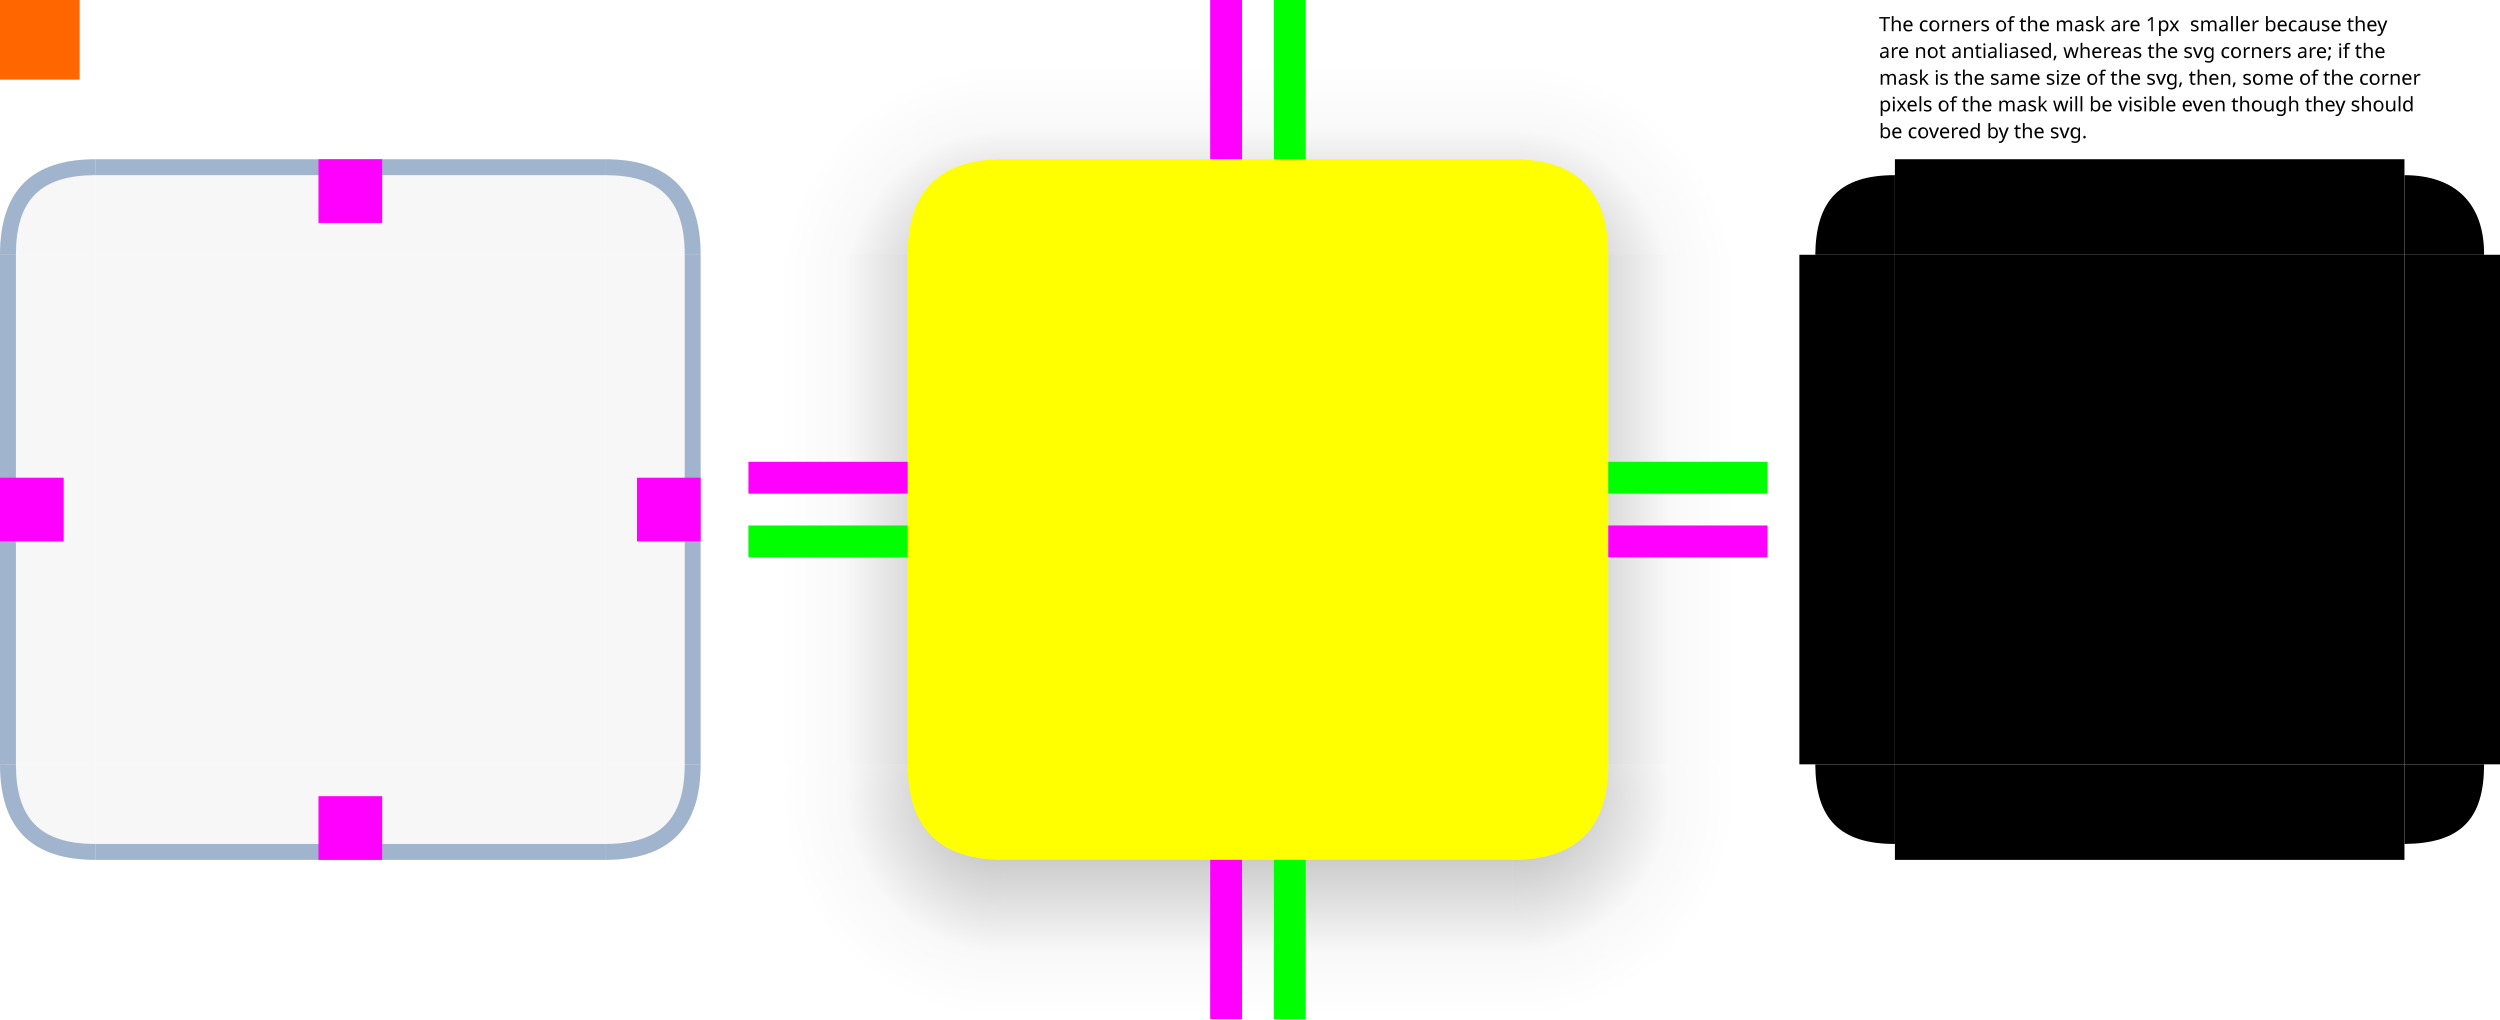
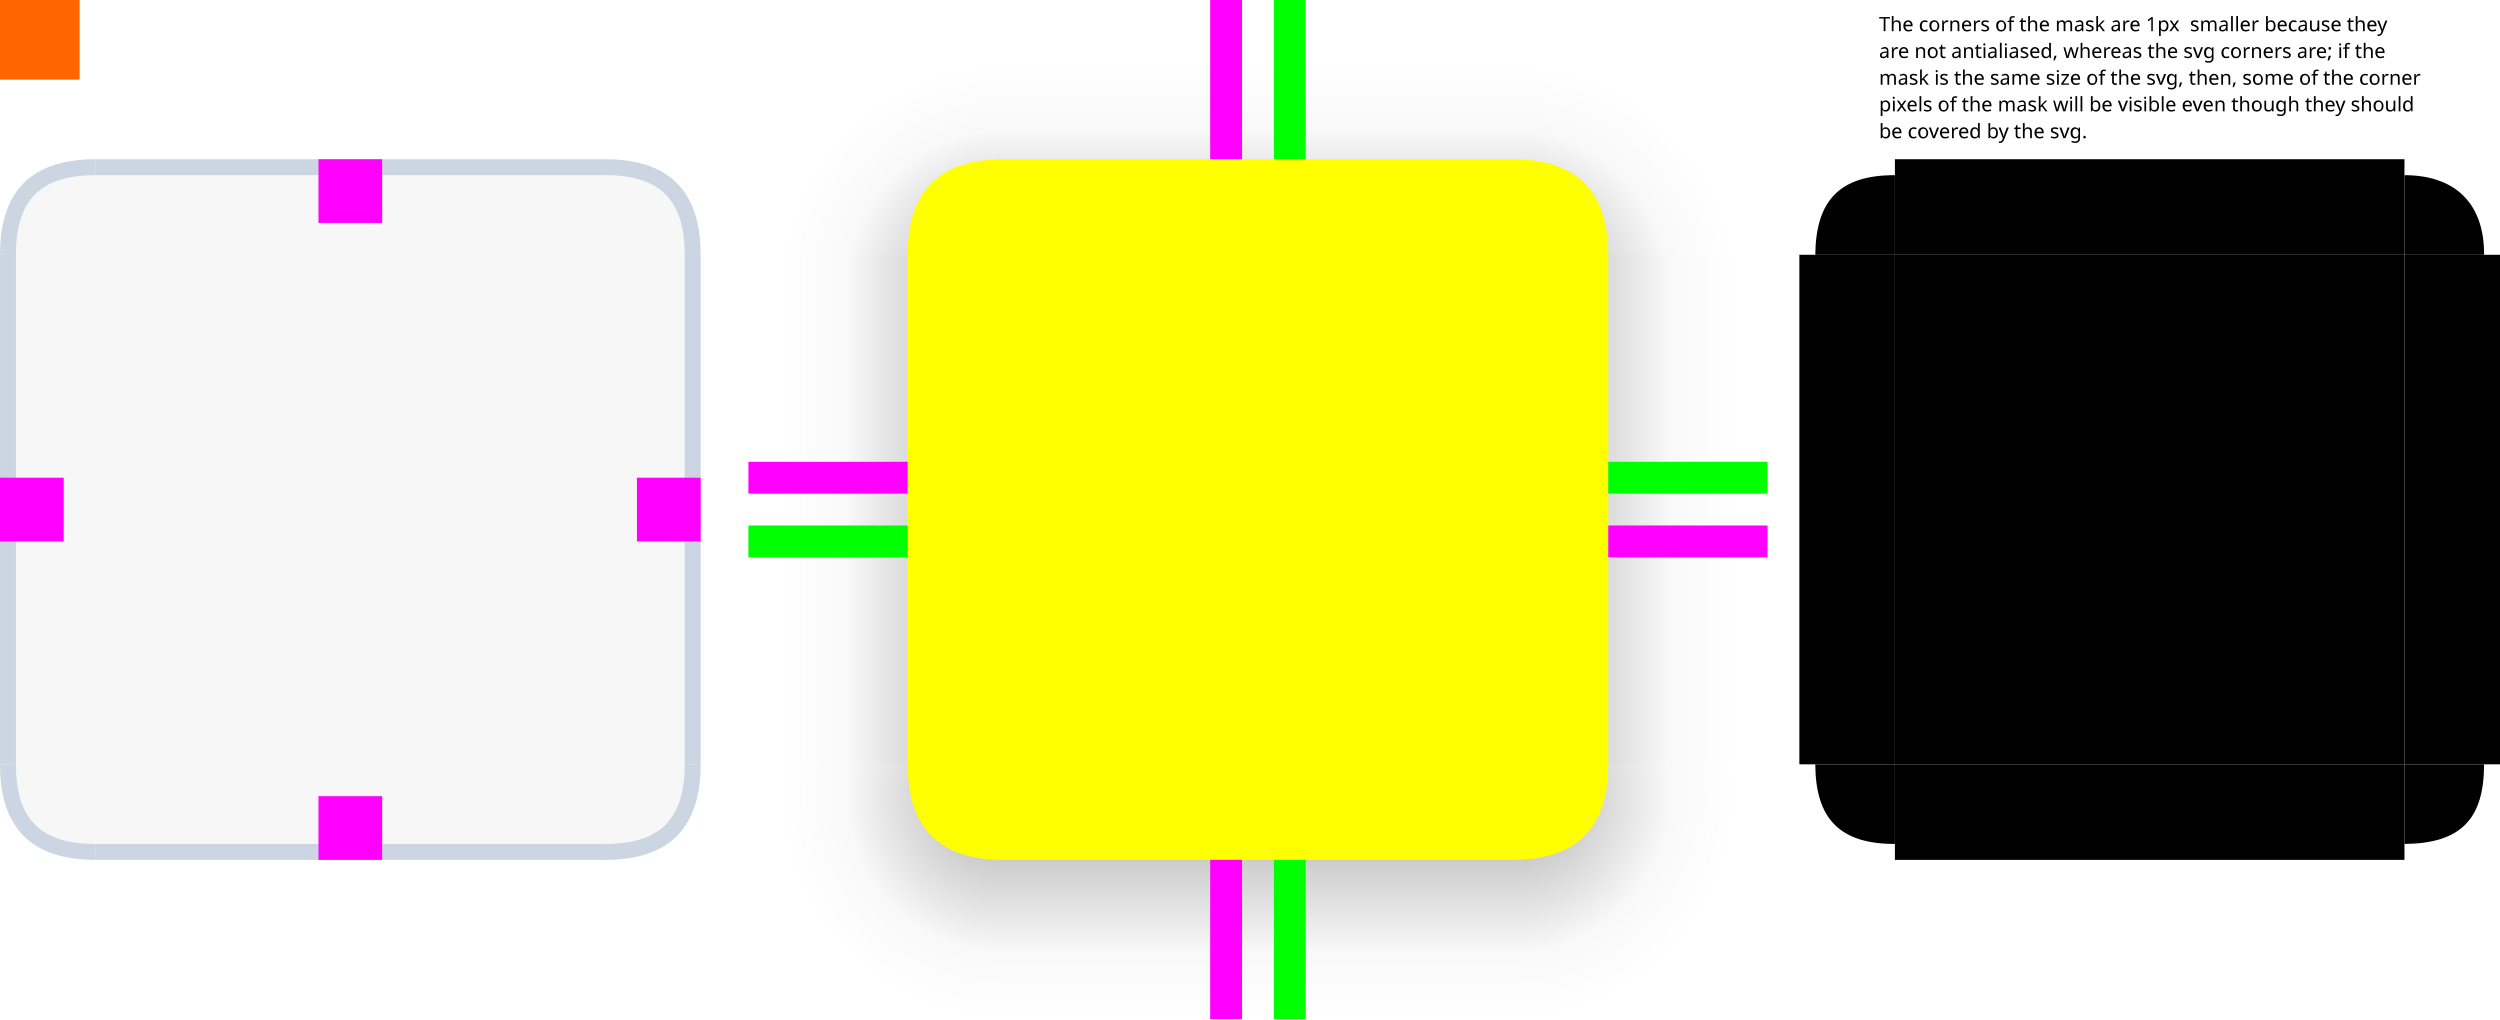
<svg xmlns="http://www.w3.org/2000/svg" xmlns:xlink="http://www.w3.org/1999/xlink" id="svg2" height="64" viewBox="0 0 157 64" width="157" version="1.1">
  <defs id="defs15">
    <style type="text/css" id="current-color-scheme">
            .ColorScheme-Text {
                color:#232629;
                stop-color:#232629;
            }
            .ColorScheme-Background {
                color:#eff0f1;
                stop-color:#eff0f1;
            }
        </style>
    <linearGradient id="shadow-side" gradientUnits="userSpaceOnUse">
      <stop id="stop1762" offset="0" style="stop-color:#000;stop-opacity:.2" />
      <stop id="stop1760" offset=".333" style="stop-color:#000;stop-opacity:.1" />
      <stop id="stop1758" offset=".5" style="stop-color:#000;stop-opacity:.05" />
      <stop id="stop1756" offset=".583" style="stop-color:#000;stop-opacity:.025" />
      <stop id="stop1754" offset="1" style="stop-color:#000;stop-opacity:0" />
    </linearGradient>
    <linearGradient id="shadow-corner" gradientUnits="userSpaceOnUse">
      <stop id="stop11958" offset="0" style="stop-color:#000;stop-opacity:1" />
      <stop id="stop11960" offset=".286" style="stop-color:#000;stop-opacity:.2" />
      <stop id="stop11962" offset=".524" style="stop-color:#000;stop-opacity:.1" />
      <stop id="stop11966" offset=".643" style="stop-color:#000;stop-opacity:.05" />
      <stop id="stop11968" offset=".702" style="stop-color:#000;stop-opacity:.025" />
      <stop id="stop11970" offset="1" style="stop-color:#000;stop-opacity:0" />
    </linearGradient>
    <radialGradient xlink:href="#shadow-corner" id="radialGradient3268-6-6" cx="93.143" cy="50" fx="93.143" fy="50" r="6.5" gradientUnits="userSpaceOnUse" gradientTransform="matrix(0,2.153846,-2.153846,0,107.6923,-202.6154)" />
    <linearGradient xlink:href="#shadow-side" id="linearGradient4945" gradientUnits="userSpaceOnUse" x1="16" y1="14" x2="16" y2="4" />
    <linearGradient xlink:href="#shadow-side" id="linearGradient1734" gradientUnits="userSpaceOnUse" x1="16" y1="6" x2="16" y2="16" />
    <linearGradient xlink:href="#shadow-side" id="linearGradient1984" gradientUnits="userSpaceOnUse" x1="12" y1="16" x2="2" y2="16" />
    <linearGradient xlink:href="#shadow-side" id="linearGradient8667" gradientUnits="userSpaceOnUse" x1="4" y1="16" x2="14" y2="16" />
    <radialGradient xlink:href="#shadow-corner" id="radialGradient3268" cx="95" cy="50" fx="95" fy="50" r="6.5" gradientUnits="userSpaceOnUse" gradientTransform="matrix(0,2.153846,-2.153846,0,107.6923,-202.6154)" />
    <radialGradient xlink:href="#shadow-corner" id="radialGradient3268-4" cx="95" cy="50" fx="95" fy="50" r="6.5" gradientUnits="userSpaceOnUse" gradientTransform="matrix(0,2.153846,-2.153846,0,107.6923,-202.6154)" />
    <radialGradient xlink:href="#shadow-corner" id="radialGradient3268-6" cx="93.143" cy="50" fx="93.143" fy="50" r="6.5" gradientUnits="userSpaceOnUse" gradientTransform="matrix(0,2.153846,-2.153846,0,107.6923,-202.6154)" />
  </defs>
  <g id="shadow-bottomright-9" transform="translate(95,48)" />
  <rect style="color:#eff0f1;fill:currentColor;fill-opacity:1;stroke:none;stop-color:#eff0f1" id="thick-center" width="32" height="32" x="19" y="75" class="ColorScheme-Background" />
  <rect transform="rotate(90)" style="fill:#800080;fill-opacity:1;stroke:none;stroke-width:1.155" id="thick-hint-right-margin" width="4" height="8" x="95" y="-56" />
  <rect transform="rotate(90)" y="-20" x="95" height="8" width="4" id="thick-hint-left-margin" style="fill:#800080;fill-opacity:1;stroke:none;stroke-width:1.155" />
  <rect y="69" x="38" height="8" width="4" id="thick-hint-top-margin" style="fill:#800080;fill-opacity:1;stroke:none;stroke-width:1.155" />
  <rect style="fill:#800080;fill-opacity:1;stroke:none;stroke-width:1.155" id="thick-hint-bottom-margin" width="4" height="8" x="39" y="105" />
  <rect id="hint-tile-center" height="5" style="fill:#ff6600" width="5" x="0" y="0" />
  <g id="top" transform="translate(6,10)">
    <rect id="rect4152" height="6" style="opacity:0.5;fill:currentColor" class="ColorScheme-Background" width="32" x="0" y="0" />
-     <path style="opacity:1;fill:#22508c;fill-opacity:0.4" d="M 0,0 V 1 H 32 V 0 Z" id="path1337" class="ColorScheme-Background" fill="currentColor" />
+     <path style="opacity:1;fill:#22508c;fill-opacity:0.2" d="M 0,0 V 1 H 32 V 0 Z" id="path1337" class="ColorScheme-Background" fill="currentColor" />
  </g>
  <g id="bottom" transform="translate(6,48)">
    <rect id="rect4148" height="6" style="opacity:0.5;fill:currentColor" class="ColorScheme-Background" width="32" x="0" y="0" />
-     <path style="opacity:1;fill:#22508c;fill-opacity:0.4" d="M 0,5 V 6 H 32 V 5 Z" id="path1671" class="ColorScheme-Background" fill="currentColor" />
+     <path style="opacity:1;fill:#22508c;fill-opacity:0.2" d="M 0,5 V 6 H 32 V 5 Z" id="path1671" class="ColorScheme-Background" fill="currentColor" />
  </g>
  <g id="left" transform="translate(0,16)">
    <rect id="rect4144" height="32" style="opacity:0.5;fill:currentColor" class="ColorScheme-Background" width="6" x="0" y="0" />
-     <path style="opacity:1;fill:#22508c;fill-opacity:0.4" d="M 0,32 H 1 V 0 H 0 Z" id="path1785" class="ColorScheme-Background" fill="currentColor" />
+     <path style="opacity:1;fill:#22508c;fill-opacity:0.2" d="M 0,32 H 1 V 0 H 0 Z" id="path1785" class="ColorScheme-Background" fill="currentColor" />
  </g>
  <g id="right" transform="translate(38,16)">
    <rect id="rect4140" height="32" style="opacity:0.5;fill:currentColor" class="ColorScheme-Background" width="6" x="0" y="0" />
-     <path style="opacity:1;fill:#22508c;fill-opacity:0.4" d="M 5,32 H 6 V 0 H 5 Z" id="path1902" class="ColorScheme-Background" fill="currentColor" />
+     <path style="opacity:1;fill:#22508c;fill-opacity:0.2" d="M 5,32 H 6 V 0 H 5 Z" id="path1902" class="ColorScheme-Background" fill="currentColor" />
  </g>
  <g id="center" transform="translate(6,16)">
    <rect id="rect4138" height="32" style="opacity:0.5;fill:currentColor" class="ColorScheme-Background" width="32" x="0" y="0" />
  </g>
  <rect id="hint-top-margin" height="4" style="fill:#ff00ff;stroke-width:1" width="4" x="20" y="10" />
  <rect id="hint-bottom-margin" height="4" style="fill:#ff00ff;stroke-width:1" width="4" x="20" y="50" />
  <rect id="hint-right-margin" height="4" style="fill:#ff00ff;stroke-width:1" width="4" x="40" y="30" />
  <rect id="hint-left-margin" height="4" style="fill:#ff00ff;stroke-width:1" width="4" x="0" y="30" />
  <rect id="hint-top-inset" height="9.9999999e-09" style="fill:#00ff00" width="4" x="20" y="10" />
  <rect id="hint-bottom-inset" height="9.9999999e-09" style="fill:#00ff00" width="4" x="20" y="54" />
  <rect id="hint-left-inset" height="4" style="fill:#00ff00" width="9.9999999e-09" x="0" y="30" />
  <rect id="hint-right-inset" height="4" style="fill:#00ff00" width="9.9999999e-09" x="44" y="30" />
  <rect id="mask-top" height="6" width="32" x="119" y="10" />
  <rect id="mask-center" height="32" width="32" x="119" y="16" />
  <rect id="mask-bottom" height="6" transform="scale(1,-1)" width="32" x="119" y="-54" />
  <rect id="mask-left" height="32" width="6" x="113" y="16" />
  <rect id="mask-right" height="32" width="6" x="151" y="16" />
  <path id="mask-topleft" d="m 114,16 h -1 6 v -6 1 c -3.457,-0.005 -4.963,1.573 -5,5 z" />
  <g id="shadow-center" transform="translate(63,16)">
    <rect id="rect4908" height="32" style="opacity:0.001;fill-opacity:0.001" width="32" x="0" y="0" />
  </g>
  <path style="fill:#ffff00;stroke-width:2;stroke-linecap:round" d="m 63,10 h 32 c 4,0 6,2 6,6 v 32 c 0,4 -2,6 -6,6 H 63 c -4,0 -6,-2 -6,-6 V 16 c 0,-4 2,-6 6,-6 z" id="path838" />
  <g id="shadow-topleft" transform="rotate(180,31.5,8)">
    <path d="M 0,6 V 0 H 6 C 6,4 4,6 0,6 Z" style="opacity:0.001;fill:#000000;fill-opacity:0.004" id="path95-4-2" />
    <path id="path2368-7-5" style="fill:url(#radialGradient3268-6-6);fill-opacity:1;fill-rule:evenodd;stroke-width:1" d="M 6,0 C 6,4 4,6 0,6 V 16 H 3 C 10.18,16 16,10.18 16,3 V 0 Z" />
  </g>
  <g id="shadow-top" transform="translate(63)">
    <rect id="st" height="10" width="32" style="fill:url(#linearGradient4945);fill-opacity:1" x="0" y="0" />
    <rect id="rect1546" height="6" style="opacity:0.001;fill:#000000;fill-opacity:0.004;fill-rule:evenodd" width="32" y="10" x="0" />
  </g>
  <g id="shadow-bottom" transform="translate(63,48)">
    <rect id="rect1546-6" height="6" style="opacity:0.001;fill:#000000;fill-opacity:0.004;fill-rule:evenodd" width="32" x="0" y="0" />
    <rect id="sb" height="10" width="32" y="6" style="fill:url(#linearGradient1734);fill-opacity:1" x="0" />
  </g>
  <g id="shadow-left" transform="translate(47,16)">
    <rect id="sl" height="32" width="10" style="fill:url(#linearGradient1984);fill-opacity:1" x="0" y="0" />
    <rect id="rect1546-3-7" height="32" style="opacity:0.001;fill:#000000;fill-opacity:0.004;fill-rule:evenodd" width="6" x="10" y="0" />
  </g>
  <g id="shadow-right" transform="translate(95,16)">
    <rect id="rect1546-3" height="32" style="opacity:0.001;fill:#000000;fill-opacity:0.004;fill-rule:evenodd" width="6" x="0" y="0" />
    <rect id="sr" height="32" width="10" x="6" style="fill:url(#linearGradient8667);fill-opacity:1" y="0" />
  </g>
  <rect id="shadow-hint-top-margin" height="10" style="fill:#ff00ff" width="2" x="76" y="0" />
  <rect id="shadow-hint-bottom-margin" height="10" style="fill:#ff00ff" width="2" x="76" y="54" />
  <rect id="shadow-hint-right-margin" height="2" style="fill:#ff00ff" width="10" x="101" y="33" />
  <rect id="shadow-hint-left-margin" height="2" style="fill:#ff00ff" width="10" x="47" y="29" />
  <rect id="shadow-hint-top-inset" height="10" style="fill:#00ff00" width="2" x="80" y="0" />
  <rect id="shadow-hint-bottom-inset" height="10" style="fill:#00ff00" width="2" x="80" y="54" />
  <rect id="shadow-hint-right-inset" height="2" style="fill:#00ff00" width="10" x="101" y="29" />
  <rect id="shadow-hint-left-inset" height="2" style="fill:#00ff00" width="10" x="47" y="33" />
  <g id="shadow-bottomright" transform="translate(95,48)">
    <path d="M 0,6 V 0 H 6 C 6,3.999 3.98,6 0,6 Z" style="opacity:0.001;fill:#000000;fill-opacity:0.004" id="path95" />
    <path id="path2368" style="fill:url(#radialGradient3268);fill-opacity:1;fill-rule:evenodd;stroke-width:1" d="M 6,0 C 6,4 4,6 0,6 V 16 H 3 C 10.18,16 16,10.18 16,3 V 0 Z" />
  </g>
  <g id="shadow-bottomleft" transform="matrix(-1,0,0,1,63,48)">
    <path d="M 3,6 H 0 V 0 H 6 V 3 C 6,4.657 4.657,6 3,6 Z" style="opacity:0.001;fill:#000000;fill-opacity:0.004" id="path95-1" />
    <path id="path2368-0" style="fill:url(#radialGradient3268-4);fill-opacity:1;fill-rule:evenodd;stroke-width:1" d="M 6,0 C 6,3.999 3.995,6 0,6 V 16 H 3 C 10.18,16 16,10.18 16,3 V 0 Z" />
  </g>
  <g id="shadow-topright" transform="matrix(1,0,0,-1,95,16)">
    <path d="M 3,6 H 0 V 0 H 6 V 3 C 6,4.657 4.657,6 3,6 Z" style="opacity:0.001;fill:#000000;fill-opacity:0.004" id="path95-4" />
    <path id="path2368-7" style="fill:url(#radialGradient3268-6);fill-opacity:1;fill-rule:evenodd;stroke-width:1" d="M 6,0 C 6,3.988 3.974,6 0,6 V 16 H 3 C 10.18,16 16,10.18 16,3 V 0 Z" />
  </g>
  <path id="mask-topright" d="m 156,16 h 1 -6 v -6 1 c 3.233,0.006 5.021,1.824 5,5 z" />
  <path id="mask-bottomright" d="m 156,48 h 1 -6 v 6 -1 c 3.531,-0.032 5,-1.554 5,-5 z" />
  <path id="mask-bottomleft" d="m 114,48 h -1 6 v 6 -1 c -3.457,0.005 -4.984,-1.58 -5,-5 z" />
  <text xml:space="preserve" style="font-stretch:condensed;font-size:1.252px;font-family:Impact;-inkscape-font-specification:'Impact Condensed';text-align:start;text-anchor:start;fill:#ff0000;stroke:#000000;stroke-width:5.729;stroke-linecap:round" x="118" y="1.958" id="text1204">
    <tspan id="tspan1202" x="118" y="1.958" style="font-style:normal;font-variant:normal;font-weight:normal;font-stretch:normal;font-size:1.252px;font-family:'Noto Sans';-inkscape-font-specification:'Noto Sans';text-align:start;text-anchor:start;fill:#000000;stroke:none;stroke-width:5.729">The corners of the mask are 1px  smaller because they</tspan>
    <tspan x="118" y="3.637" style="font-style:normal;font-variant:normal;font-weight:normal;font-stretch:normal;font-size:1.252px;font-family:'Noto Sans';-inkscape-font-specification:'Noto Sans';text-align:start;text-anchor:start;fill:#000000;stroke:none;stroke-width:5.729" id="tspan1358">are not antialiased, whereas the svg corners are; if the</tspan>
    <tspan x="118" y="5.317" style="font-style:normal;font-variant:normal;font-weight:normal;font-stretch:normal;font-size:1.252px;font-family:'Noto Sans';-inkscape-font-specification:'Noto Sans';text-align:start;text-anchor:start;fill:#000000;stroke:none;stroke-width:5.729" id="tspan1360">mask is the same size of the svg, then, some of the corner</tspan>
    <tspan x="118" y="6.996" style="font-style:normal;font-variant:normal;font-weight:normal;font-stretch:normal;font-size:1.252px;font-family:'Noto Sans';-inkscape-font-specification:'Noto Sans';text-align:start;text-anchor:start;fill:#000000;stroke:none;stroke-width:5.729" id="tspan1362">pixels of the mask will be visible even though they should</tspan>
    <tspan x="118" y="8.676" style="font-style:normal;font-variant:normal;font-weight:normal;font-stretch:normal;font-size:1.252px;font-family:'Noto Sans';-inkscape-font-specification:'Noto Sans';text-align:start;text-anchor:start;fill:#000000;stroke:none;stroke-width:5.729" id="tspan1364">be covered by the svg.</tspan>
  </text>
  <g id="topleft">
    <path d="M 0,16 H 6 V 10 C 2,10 0,12 0,16 Z" style="opacity:0.5;fill:currentColor" class="ColorScheme-Background" id="path3115" />
-     <path id="path1039" style="fill:#22508c;fill-opacity:0.4;stroke-width:0.9;stop-color:#eff0f1" d="m 6,10 c -4.037,0 -6,2 -6,6 l 1,-1.3e-5 C 1,12.55 2.55,11 6,11 Z" />
+     <path id="path1039" style="fill:#22508c;fill-opacity:0.2;stroke-width:0.9;stop-color:#eff0f1" d="m 6,10 c -4.037,0 -6,2 -6,6 l 1,-1.3e-5 C 1,12.55 2.55,11 6,11 Z" />
  </g>
  <g id="topright">
    <path d="m 38,10 v 6 h 6 c 0,-4 -2,-6 -6,-6 z" style="opacity:0.5;fill:currentColor" class="ColorScheme-Background" id="path3118" />
-     <path id="path1039-3" style="fill:#22508c;fill-opacity:0.4;stroke-width:0.9;stop-color:#eff0f1" d="m 44,16 c 0,-4.037 -2,-6 -6,-6 l 1.3e-5,1 C 41.45,11 43,12.55 43,16 Z" />
+     <path id="path1039-3" style="fill:#22508c;fill-opacity:0.2;stroke-width:0.9;stop-color:#eff0f1" d="m 44,16 c 0,-4.037 -2,-6 -6,-6 l 1.3e-5,1 C 41.45,11 43,12.55 43,16 Z" />
  </g>
  <g id="bottomright">
    <path d="m 38,54 v -6 h 6 c 0,4 -2,6 -6,6 z" style="opacity:0.5;fill:currentColor" class="ColorScheme-Background" id="path3121" />
-     <path id="path1039-6" style="fill:#22508c;fill-opacity:0.4;stroke-width:0.9;stop-color:#eff0f1" d="m 38,54 c 4.037,0 6,-2 6,-6 l -1,1.3e-5 C 43,51.45 41.45,53 38,53 Z" />
+     <path id="path1039-6" style="fill:#22508c;fill-opacity:0.2;stroke-width:0.9;stop-color:#eff0f1" d="m 38,54 c 4.037,0 6,-2 6,-6 l -1,1.3e-5 C 43,51.45 41.45,53 38,53 Z" />
  </g>
  <g id="bottomleft">
    <path d="M 6,54 V 48 H 0 c 0,4 2,6 6,6 z" style="opacity:0.5;fill:currentColor" class="ColorScheme-Background" id="path3124" />
-     <path id="path1039-7" style="fill:#22508c;fill-opacity:0.4;stroke-width:0.9;stop-color:#eff0f1" d="m 0,48 c 0,4.037 2,6 6,6 l -1.3e-5,-1 C 2.55,53 1,51.45 1,48 Z" />
+     <path id="path1039-7" style="fill:#22508c;fill-opacity:0.2;stroke-width:0.9;stop-color:#eff0f1" d="m 0,48 c 0,4.037 2,6 6,6 l -1.3e-5,-1 C 2.55,53 1,51.45 1,48 Z" />
  </g>
</svg>
